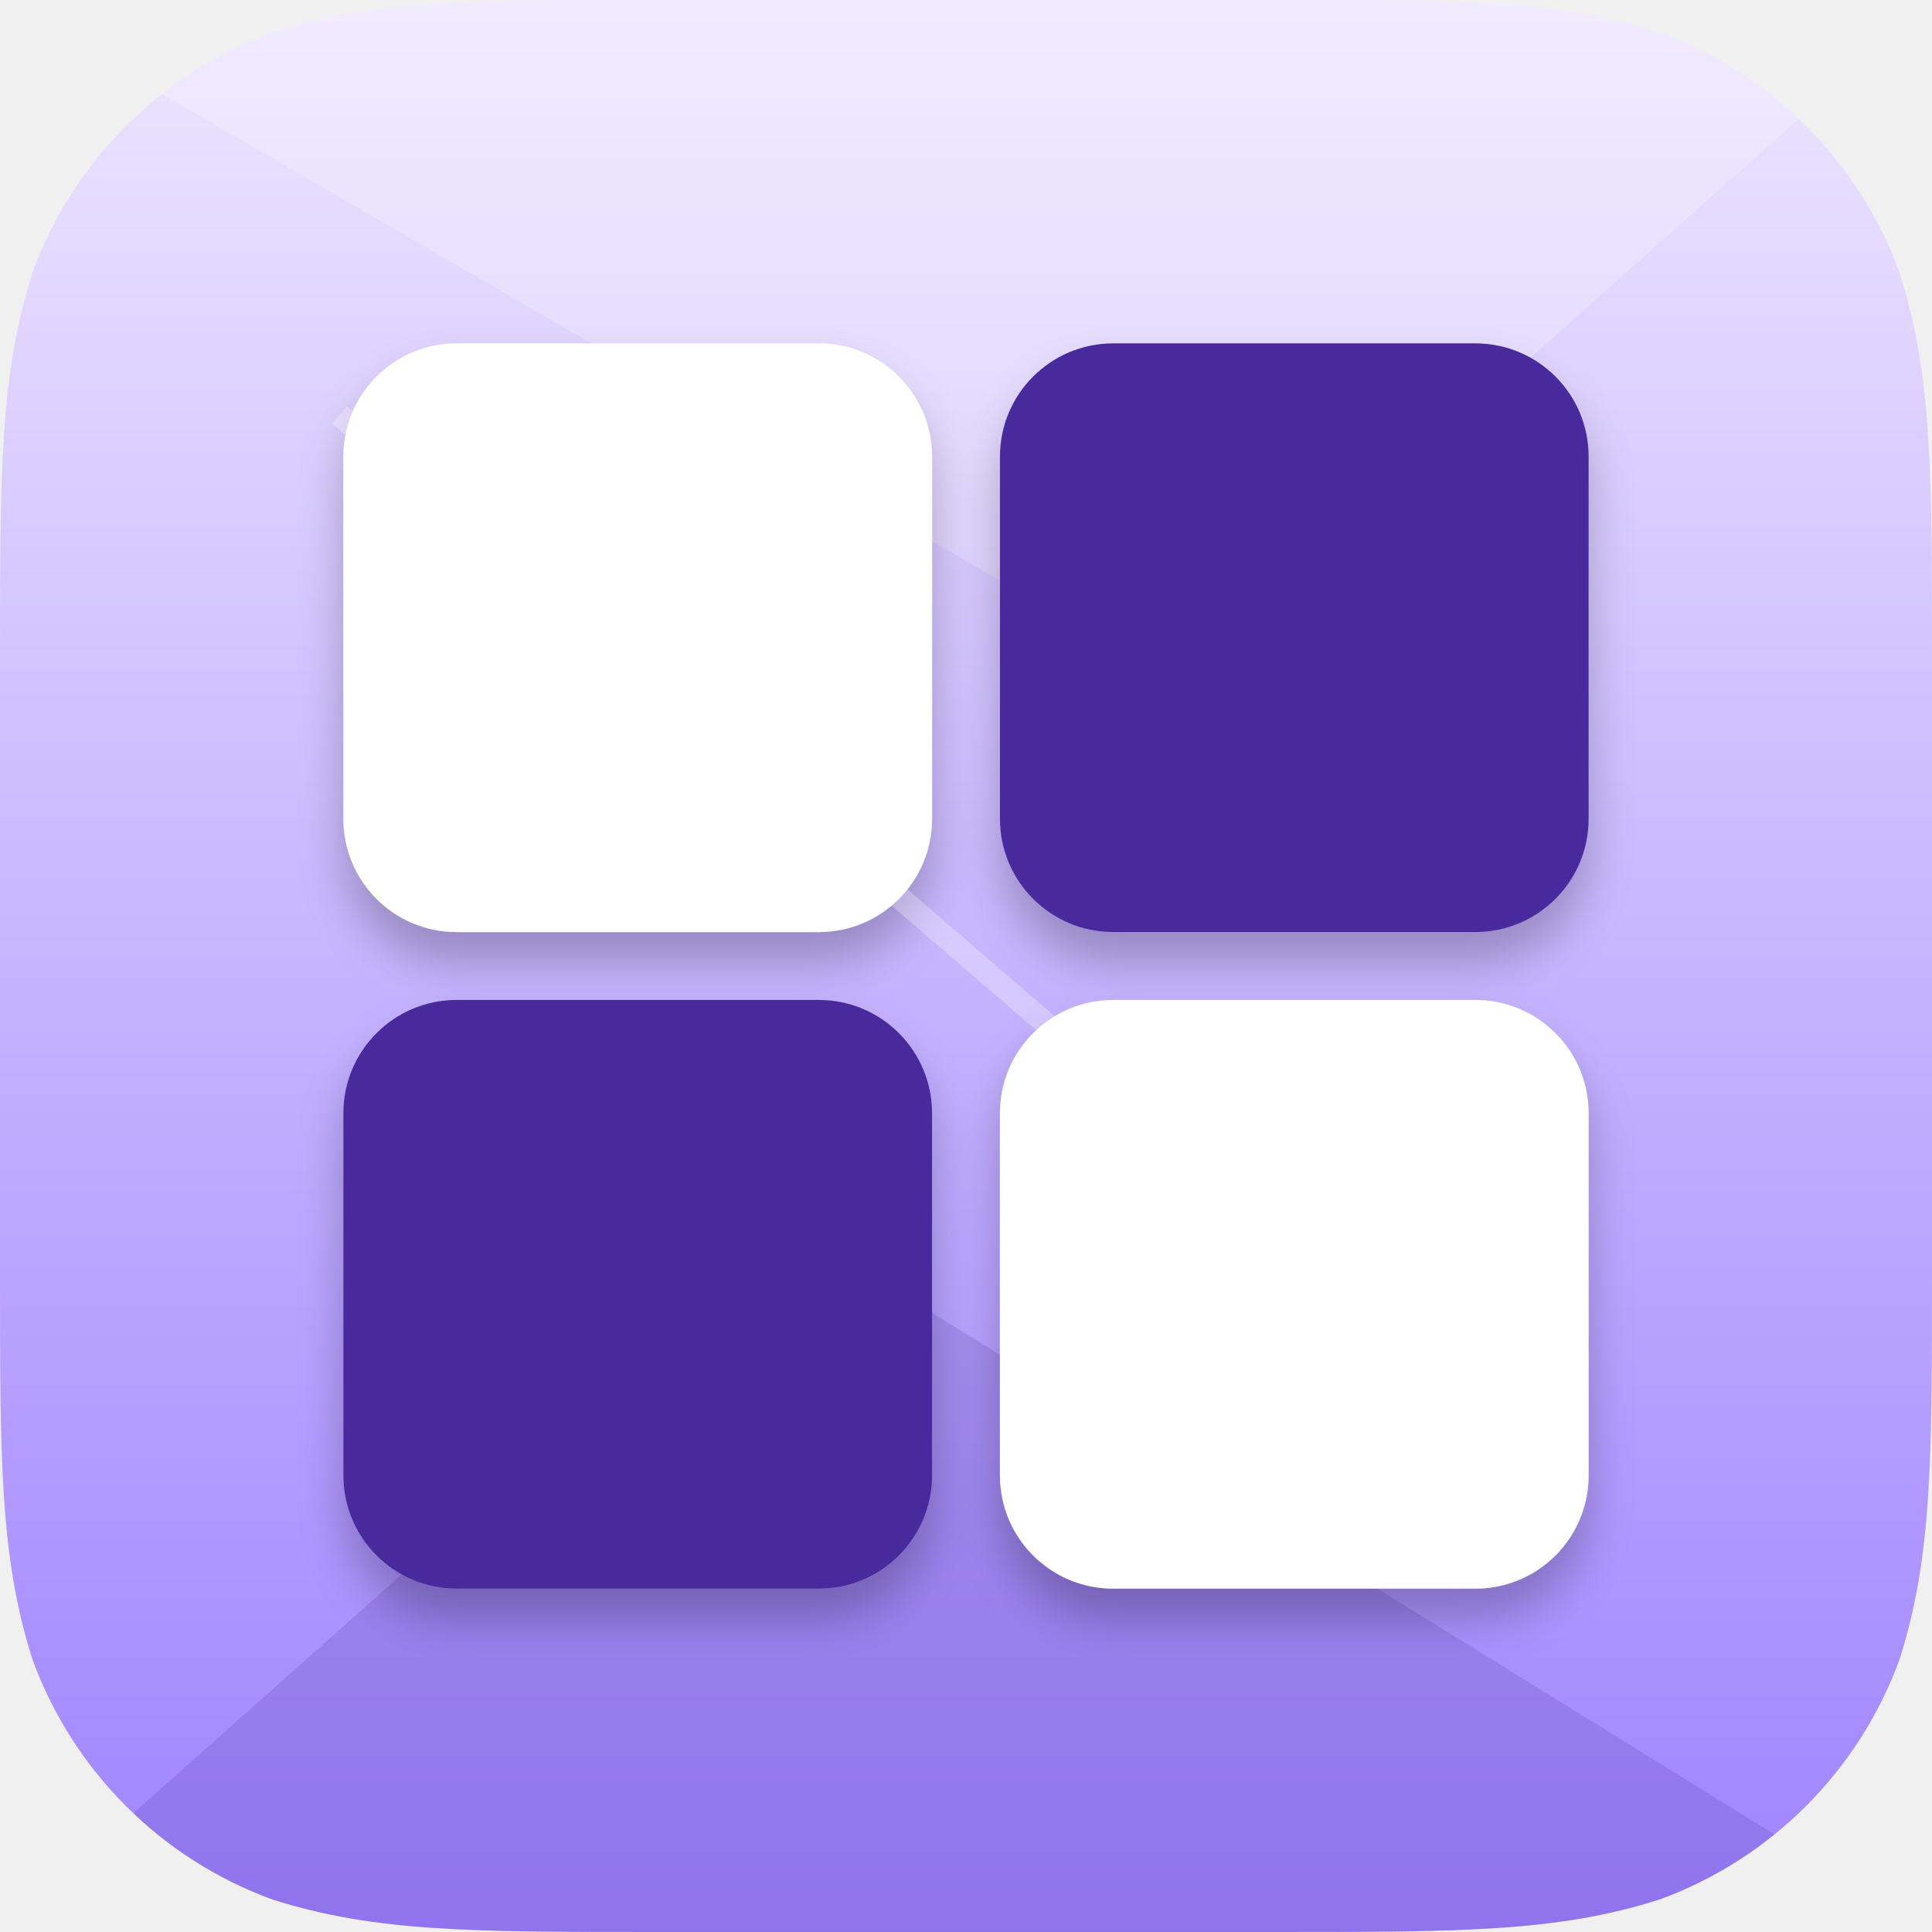
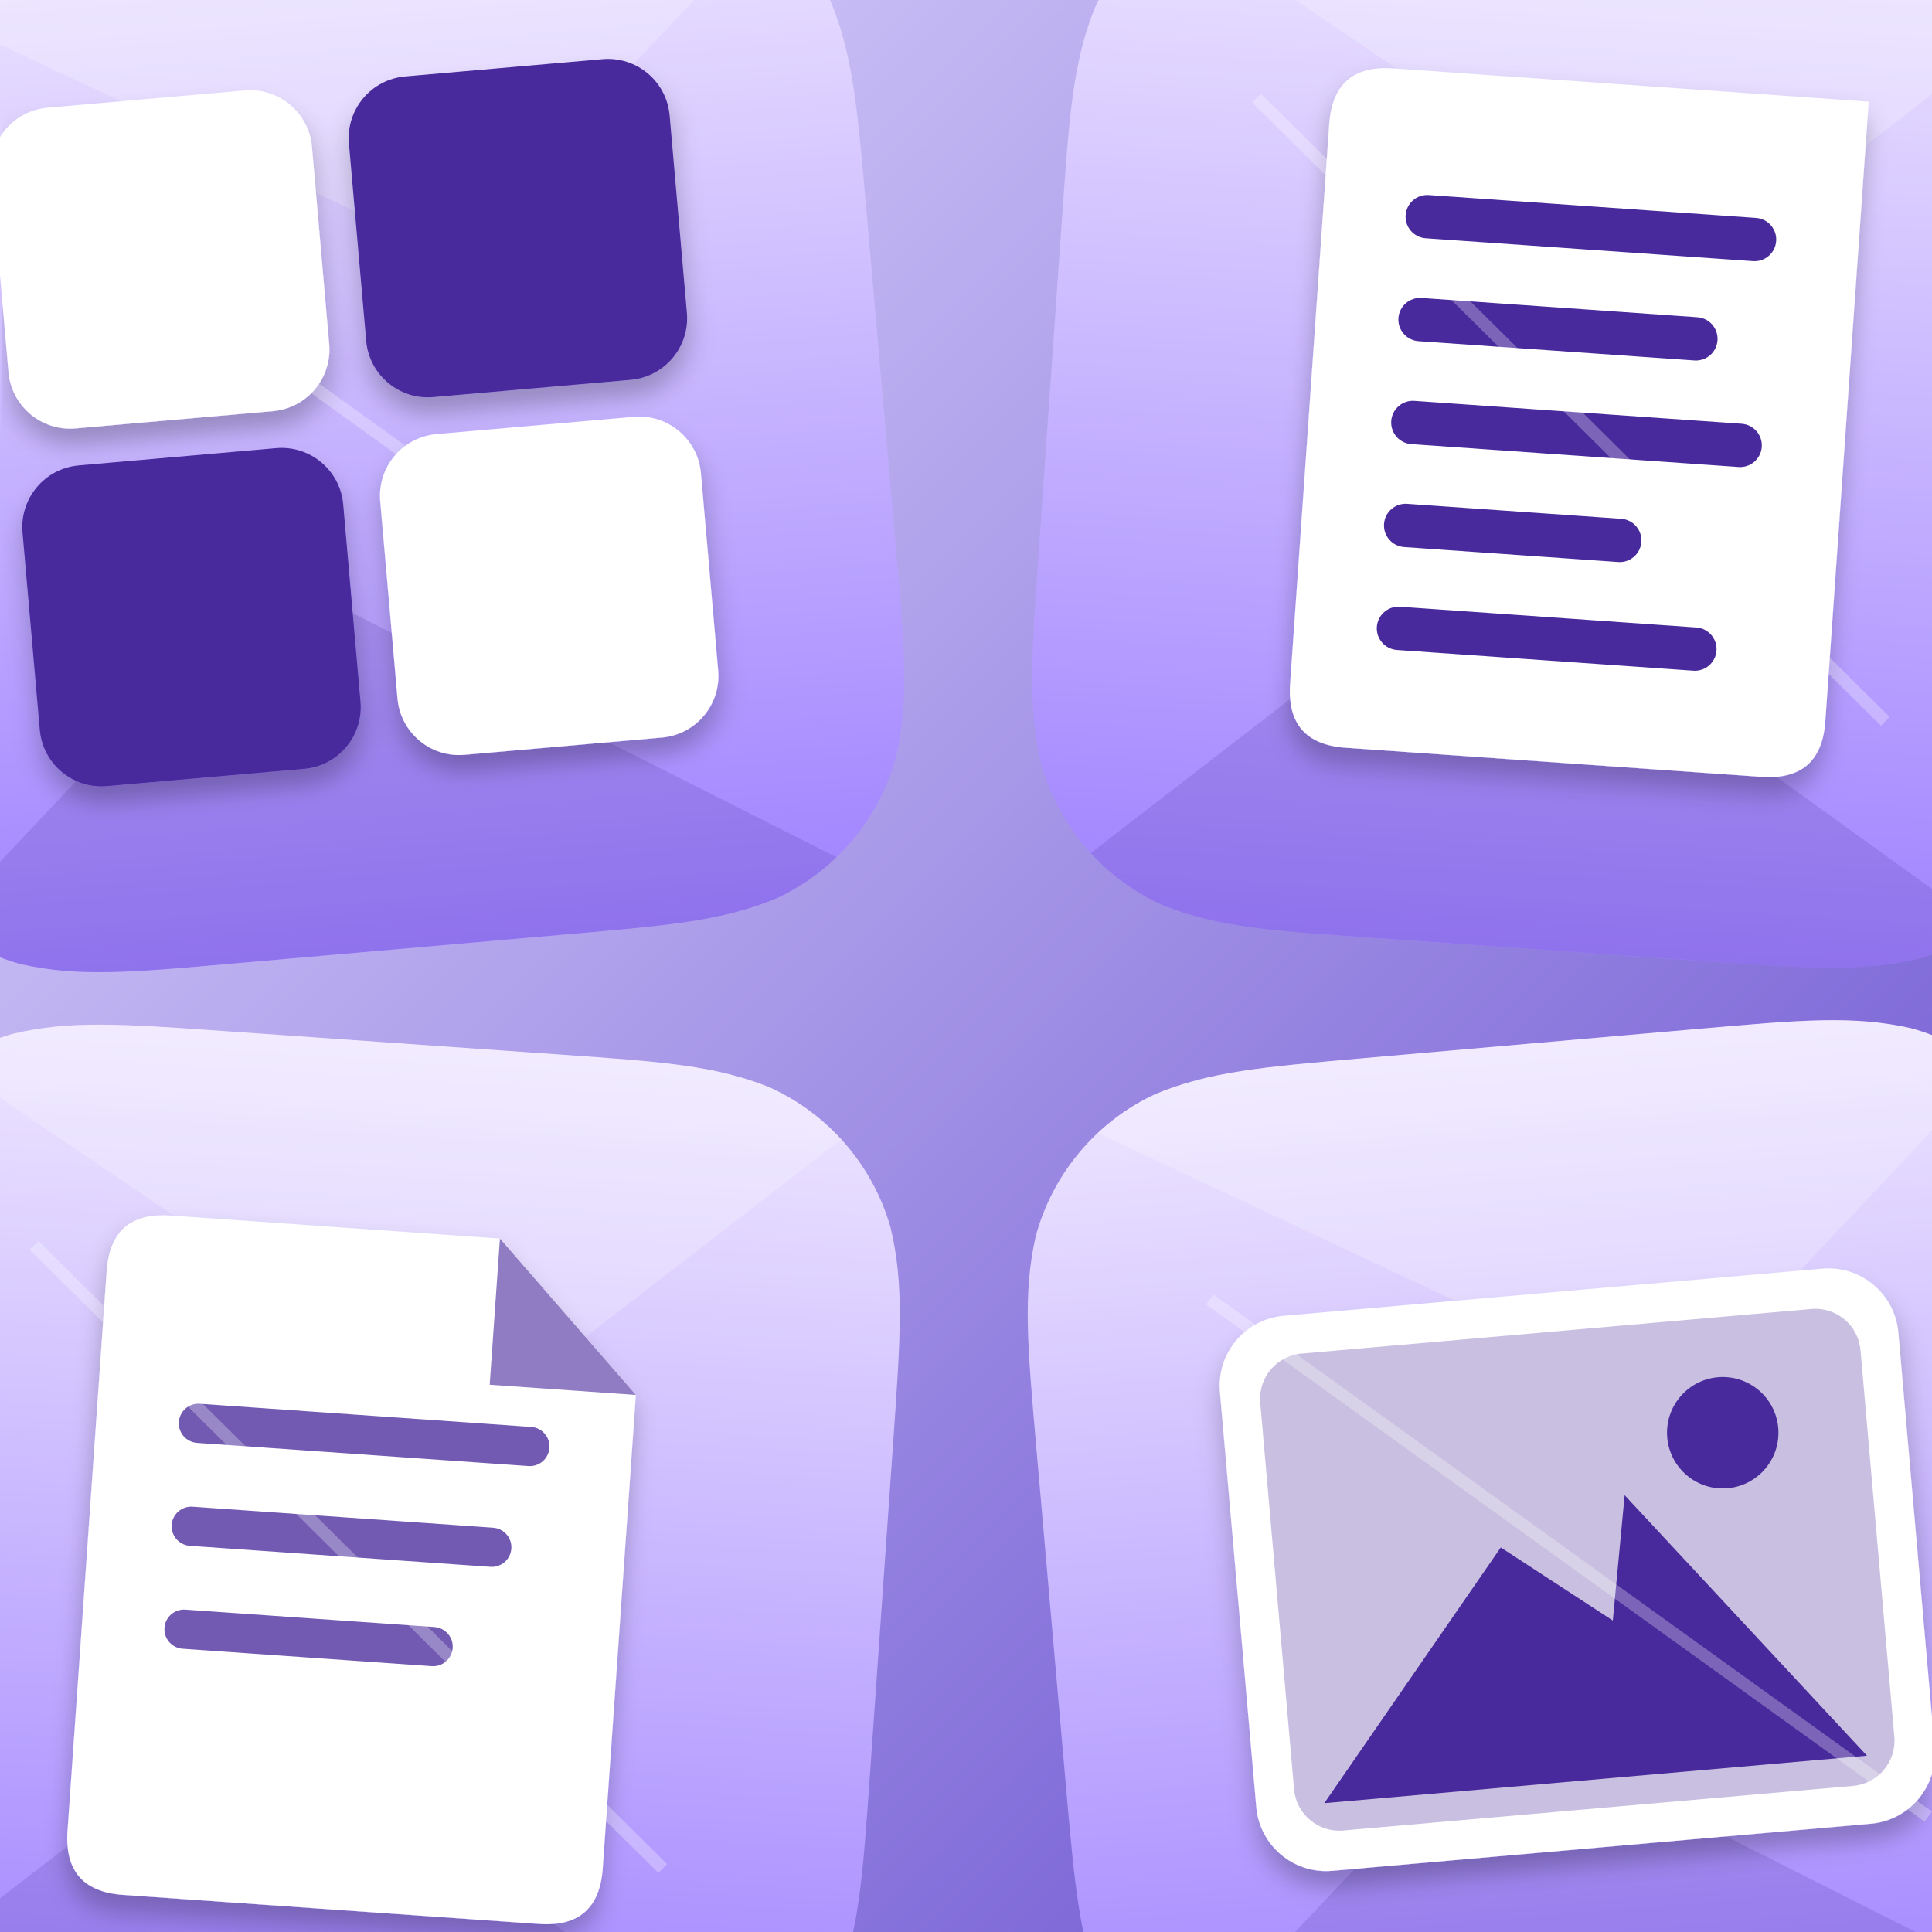
- <svg xmlns="http://www.w3.org/2000/svg" viewBox="0 0 1024 1024" width="1024" height="1024" role="img" aria-label="Fold Dashboard">
+ <svg xmlns="http://www.w3.org/2000/svg" viewBox="0 0 1024 1024" width="1024" height="1024" role="img" aria-label="Fold icon set preview">
  <defs>
-     <clipPath id="sq">
-       <path d="M 350.06 0 L 673.94 0 C 774.74 0 825.13 0 879.39 17.15 L 879.39 17.15 C 938.62 38.71 985.29 85.38 1006.85 144.61 C 1024 198.87 1024 249.26 1024 350.06 L 1024 673.94 C 1024 774.74 1024 825.13 1006.85 879.39 L 1006.85 879.39 C 985.29 938.62 938.62 985.29 879.39 1006.85 C 825.13 1024 774.74 1024 673.94 1024 L 350.06 1024 C 249.26 1024 198.87 1024 144.61 1006.85 L 144.61 1006.85 C 85.38 985.29 38.71 938.62 17.15 879.39 C 0 825.13 0 774.74 0 673.94 L 0 350.06 C 0 249.26 0 198.87 17.15 144.61 L 17.15 144.61 C 38.71 85.38 85.38 38.71 144.61 17.15 C 198.87 0 249.26 0 350.06 0 Z" />
-     </clipPath>
-     <linearGradient id="bgfolddashboard" x1="0" y1="0" x2="0" y2="1">
-       <stop offset="0" stop-color="#eee6ff" />
-       <stop offset="1" stop-color="#9f82ff" />
+     <linearGradient id="bgfold" x1="0" y1="0" x2="1" y2="1">
+       <stop offset="0" stop-color="#e2dbff" />
+       <stop offset="1" stop-color="#634acd" />
    </linearGradient>
-     <filter id="shfolddashboard" x="-20%" y="-20%" width="140%" height="140%">
-       <feDropShadow dx="0" dy="16" stdDeviation="12" flood-color="#000" flood-opacity=".24" />
-     </filter>
  </defs>
-   <g clip-path="url(#sq)">
-     <rect width="1024" height="1024" fill="url(#bgfolddashboard)" />
-     <path d="M0 0 H1024 L620 360 Z" fill="#ffffff" opacity=".22" />
-     <path d="M1024 1024 H0 L420 650 Z" fill="#4a2c9c" opacity=".18" />
-     <g filter="url(#shfolddashboard)">
-       <rect x="182" y="182" width="312" height="312" rx="60" fill="#ffffff" />
-       <rect x="530" y="182" width="312" height="312" rx="60" fill="#4a2c9c" />
-       <rect x="182" y="530" width="312" height="312" rx="60" fill="#4a2c9c" />
-       <rect x="530" y="530" width="312" height="312" rx="60" fill="#ffffff" />
-     </g>
-     <path d="M180 220 L830 780" stroke="#ffffff" stroke-width="12" opacity=".28" />
+   <rect width="1024" height="1024" fill="url(#bgfold)" />
+   <circle cx="128" cy="120" r="210" fill="#fff" opacity=".24" />
+   <circle cx="918" cy="884" r="260" fill="#7c5cff" opacity=".20" />
+   <g transform="rotate(-5 188 224)">
+     <svg viewBox="0 0 1024 1024" width="560" height="560" x="-92" y="-56" aria-hidden="true">
+       <defs>
+         <clipPath id="sq">
+           <path d="M 350.06 0 L 673.94 0 C 774.74 0 825.13 0 879.39 17.15 L 879.39 17.15 C 938.62 38.71 985.29 85.38 1006.85 144.61 C 1024 198.87 1024 249.26 1024 350.06 L 1024 673.94 C 1024 774.74 1024 825.13 1006.85 879.39 L 1006.85 879.39 C 985.29 938.62 938.62 985.29 879.39 1006.85 C 825.13 1024 774.74 1024 673.94 1024 L 350.06 1024 C 249.26 1024 198.87 1024 144.61 1006.85 L 144.61 1006.85 C 85.38 985.29 38.71 938.62 17.15 879.39 C 0 825.13 0 774.74 0 673.94 L 0 350.06 C 0 249.26 0 198.87 17.15 144.61 L 17.15 144.61 C 38.71 85.38 85.38 38.71 144.61 17.15 C 198.87 0 249.26 0 350.06 0 Z" />
+         </clipPath>
+         <linearGradient id="bgfolddashboard" x1="0" y1="0" x2="0" y2="1">
+           <stop offset="0" stop-color="#eee6ff" />
+           <stop offset="1" stop-color="#9f82ff" />
+         </linearGradient>
+         <filter id="shfolddashboard" x="-20%" y="-20%" width="140%" height="140%">
+           <feDropShadow dx="0" dy="16" stdDeviation="12" flood-color="#000" flood-opacity=".24" />
+         </filter>
+       </defs>
+       <g clip-path="url(#sq)">
+         <rect width="1024" height="1024" fill="url(#bgfolddashboard)" />
+         <path d="M0 0 H1024 L620 360 Z" fill="#ffffff" opacity=".22" />
+         <path d="M1024 1024 H0 L420 650 Z" fill="#4a2c9c" opacity=".18" />
+         <g filter="url(#shfolddashboard)">
+           <rect x="182" y="182" width="312" height="312" rx="60" fill="#ffffff" />
+           <rect x="530" y="182" width="312" height="312" rx="60" fill="#4a2c9c" />
+           <rect x="182" y="530" width="312" height="312" rx="60" fill="#4a2c9c" />
+           <rect x="530" y="530" width="312" height="312" rx="60" fill="#ffffff" />
+         </g>
+         <path d="M180 220 L830 780" stroke="#ffffff" stroke-width="12" opacity=".28" />
+       </g>
+     </svg>
+   </g>
+   <g transform="rotate(4 836 224)">
+     <svg viewBox="0 0 1024 1024" width="560" height="560" x="556" y="-56" aria-hidden="true">
+       <defs>
+         <clipPath id="sq">
+           <path d="M 350.06 0 L 673.94 0 C 774.74 0 825.13 0 879.39 17.15 L 879.39 17.15 C 938.62 38.71 985.29 85.38 1006.85 144.61 C 1024 198.87 1024 249.26 1024 350.06 L 1024 673.94 C 1024 774.74 1024 825.13 1006.85 879.39 L 1006.85 879.39 C 985.29 938.62 938.62 985.29 879.39 1006.85 C 825.13 1024 774.74 1024 673.94 1024 L 350.06 1024 C 249.26 1024 198.87 1024 144.61 1006.85 L 144.61 1006.85 C 85.38 985.29 38.71 938.62 17.15 879.39 C 0 825.13 0 774.74 0 673.94 L 0 350.06 C 0 249.26 0 198.87 17.15 144.61 L 17.15 144.61 C 38.71 85.38 85.38 38.71 144.61 17.15 C 198.87 0 249.26 0 350.06 0 Z" />
+         </clipPath>
+         <linearGradient id="bgfoldposts" x1="0" y1="0" x2="0" y2="1">
+           <stop offset="0" stop-color="#eee6ff" />
+           <stop offset="1" stop-color="#9f82ff" />
+         </linearGradient>
+         <filter id="shfoldposts" x="-20%" y="-20%" width="140%" height="140%">
+           <feDropShadow dx="0" dy="16" stdDeviation="12" flood-color="#000" flood-opacity=".24" />
+         </filter>
+       </defs>
+       <g clip-path="url(#sq)">
+         <rect width="1024" height="1024" fill="url(#bgfoldposts)" />
+         <path d="M0 0 H1024 L620 360 Z" fill="#ffffff" opacity=".22" />
+         <path d="M1024 1024 H0 L420 650 Z" fill="#4a2c9c" opacity=".18" />
+         <g filter="url(#shfoldposts)">
+           <path d="M 310 182 L 772 182 L 772 182 L 772 784 Q 772 842 714 842 L 310 842 Q 252 842 252 784 L 252 240 Q 252 182 310 182 Z" fill="#ffffff" />
+           <rect x="332" y="302" width="360" height="42" rx="21" fill="#4a2c9c" />
+           <rect x="332" y="402" width="310" height="42" rx="21" fill="#4a2c9c" />
+           <rect x="332" y="502" width="360" height="42" rx="21" fill="#4a2c9c" />
+           <rect x="332" y="602" width="250" height="42" rx="21" fill="#4a2c9c" />
+           <rect x="332" y="702" width="330" height="42" rx="21" fill="#4a2c9c" />
+         </g>
+         <path d="M180 220 L830 780" stroke="#ffffff" stroke-width="12" opacity=".28" />
+       </g>
+     </svg>
+   </g>
+   <g transform="rotate(4 188 832)">
+     <svg viewBox="0 0 1024 1024" width="560" height="560" x="-92" y="552" aria-hidden="true">
+       <defs>
+         <clipPath id="sq">
+           <path d="M 350.06 0 L 673.94 0 C 774.74 0 825.13 0 879.39 17.15 L 879.39 17.15 C 938.62 38.71 985.29 85.38 1006.85 144.61 C 1024 198.87 1024 249.26 1024 350.06 L 1024 673.94 C 1024 774.74 1024 825.13 1006.85 879.39 L 1006.85 879.39 C 985.29 938.62 938.62 985.29 879.39 1006.85 C 825.13 1024 774.74 1024 673.94 1024 L 350.06 1024 C 249.26 1024 198.87 1024 144.61 1006.85 L 144.61 1006.85 C 85.38 985.29 38.71 938.62 17.15 879.39 C 0 825.13 0 774.74 0 673.94 L 0 350.06 C 0 249.26 0 198.87 17.15 144.61 L 17.15 144.61 C 38.71 85.38 85.38 38.71 144.61 17.15 C 198.87 0 249.26 0 350.06 0 Z" />
+         </clipPath>
+         <linearGradient id="bgfoldpages" x1="0" y1="0" x2="0" y2="1">
+           <stop offset="0" stop-color="#eee6ff" />
+           <stop offset="1" stop-color="#9f82ff" />
+         </linearGradient>
+         <filter id="shfoldpages" x="-20%" y="-20%" width="140%" height="140%">
+           <feDropShadow dx="0" dy="16" stdDeviation="12" flood-color="#000" flood-opacity=".24" />
+         </filter>
+       </defs>
+       <g clip-path="url(#sq)">
+         <rect width="1024" height="1024" fill="url(#bgfoldpages)" />
+         <path d="M0 0 H1024 L620 360 Z" fill="#ffffff" opacity=".22" />
+         <path d="M1024 1024 H0 L420 650 Z" fill="#4a2c9c" opacity=".18" />
+         <g filter="url(#shfoldpages)">
+           <path d="M 310 182 L 630 182 L 772 324 L 772 784 Q 772 842 714 842 L 310 842 Q 252 842 252 784 L 252 240 Q 252 182 310 182 Z" fill="#ffffff" />
+           <path d="M 630 182 L 772 324 L 630 324 Z" fill="#4a2c9c" opacity=".62" />
+           <rect x="332" y="362" width="360" height="38" rx="19" fill="#4a2c9c" opacity=".78" />
+           <rect x="332" y="462" width="330" height="38" rx="19" fill="#4a2c9c" opacity=".78" />
+           <rect x="332" y="562" width="280" height="38" rx="19" fill="#4a2c9c" opacity=".78" />
+         </g>
+         <path d="M180 220 L830 780" stroke="#ffffff" stroke-width="12" opacity=".28" />
+       </g>
+     </svg>
+   </g>
+   <g transform="rotate(-5 836 832)">
+     <svg viewBox="0 0 1024 1024" width="560" height="560" x="556" y="552" aria-hidden="true">
+       <defs>
+         <clipPath id="sq">
+           <path d="M 350.06 0 L 673.94 0 C 774.74 0 825.13 0 879.39 17.15 L 879.39 17.15 C 938.62 38.71 985.29 85.38 1006.85 144.61 C 1024 198.87 1024 249.26 1024 350.06 L 1024 673.94 C 1024 774.74 1024 825.13 1006.85 879.39 L 1006.85 879.39 C 985.29 938.62 938.62 985.29 879.39 1006.85 C 825.13 1024 774.74 1024 673.94 1024 L 350.06 1024 C 249.26 1024 198.87 1024 144.61 1006.85 L 144.61 1006.85 C 85.38 985.29 38.71 938.62 17.15 879.39 C 0 825.13 0 774.74 0 673.94 L 0 350.06 C 0 249.26 0 198.87 17.15 144.61 L 17.15 144.61 C 38.71 85.38 85.38 38.71 144.61 17.15 C 198.87 0 249.26 0 350.06 0 Z" />
+         </clipPath>
+         <linearGradient id="bgfoldmedia" x1="0" y1="0" x2="0" y2="1">
+           <stop offset="0" stop-color="#eee6ff" />
+           <stop offset="1" stop-color="#9f82ff" />
+         </linearGradient>
+         <filter id="shfoldmedia" x="-20%" y="-20%" width="140%" height="140%">
+           <feDropShadow dx="0" dy="16" stdDeviation="12" flood-color="#000" flood-opacity=".24" />
+         </filter>
+       </defs>
+       <g clip-path="url(#sq)">
+         <rect width="1024" height="1024" fill="url(#bgfoldmedia)" />
+         <path d="M0 0 H1024 L620 360 Z" fill="#ffffff" opacity=".22" />
+         <path d="M1024 1024 H0 L420 650 Z" fill="#4a2c9c" opacity=".18" />
+         <g filter="url(#shfoldmedia)">
+           <rect x="182" y="242" width="660" height="540" rx="68" fill="#ffffff" />
+           <rect x="220" y="280" width="584" height="464" rx="44" fill="#4a2c9c" opacity=".30" />
+           <circle cx="664" cy="392" r="54" fill="#4a2c9c" />
+           <path d="M 248 716 L 440 484 L 542 564 L 564 444 L 776 716 Z" fill="#4a2c9c" />
+         </g>
+         <path d="M180 220 L830 780" stroke="#ffffff" stroke-width="12" opacity=".28" />
+       </g>
+     </svg>
  </g>
</svg>
